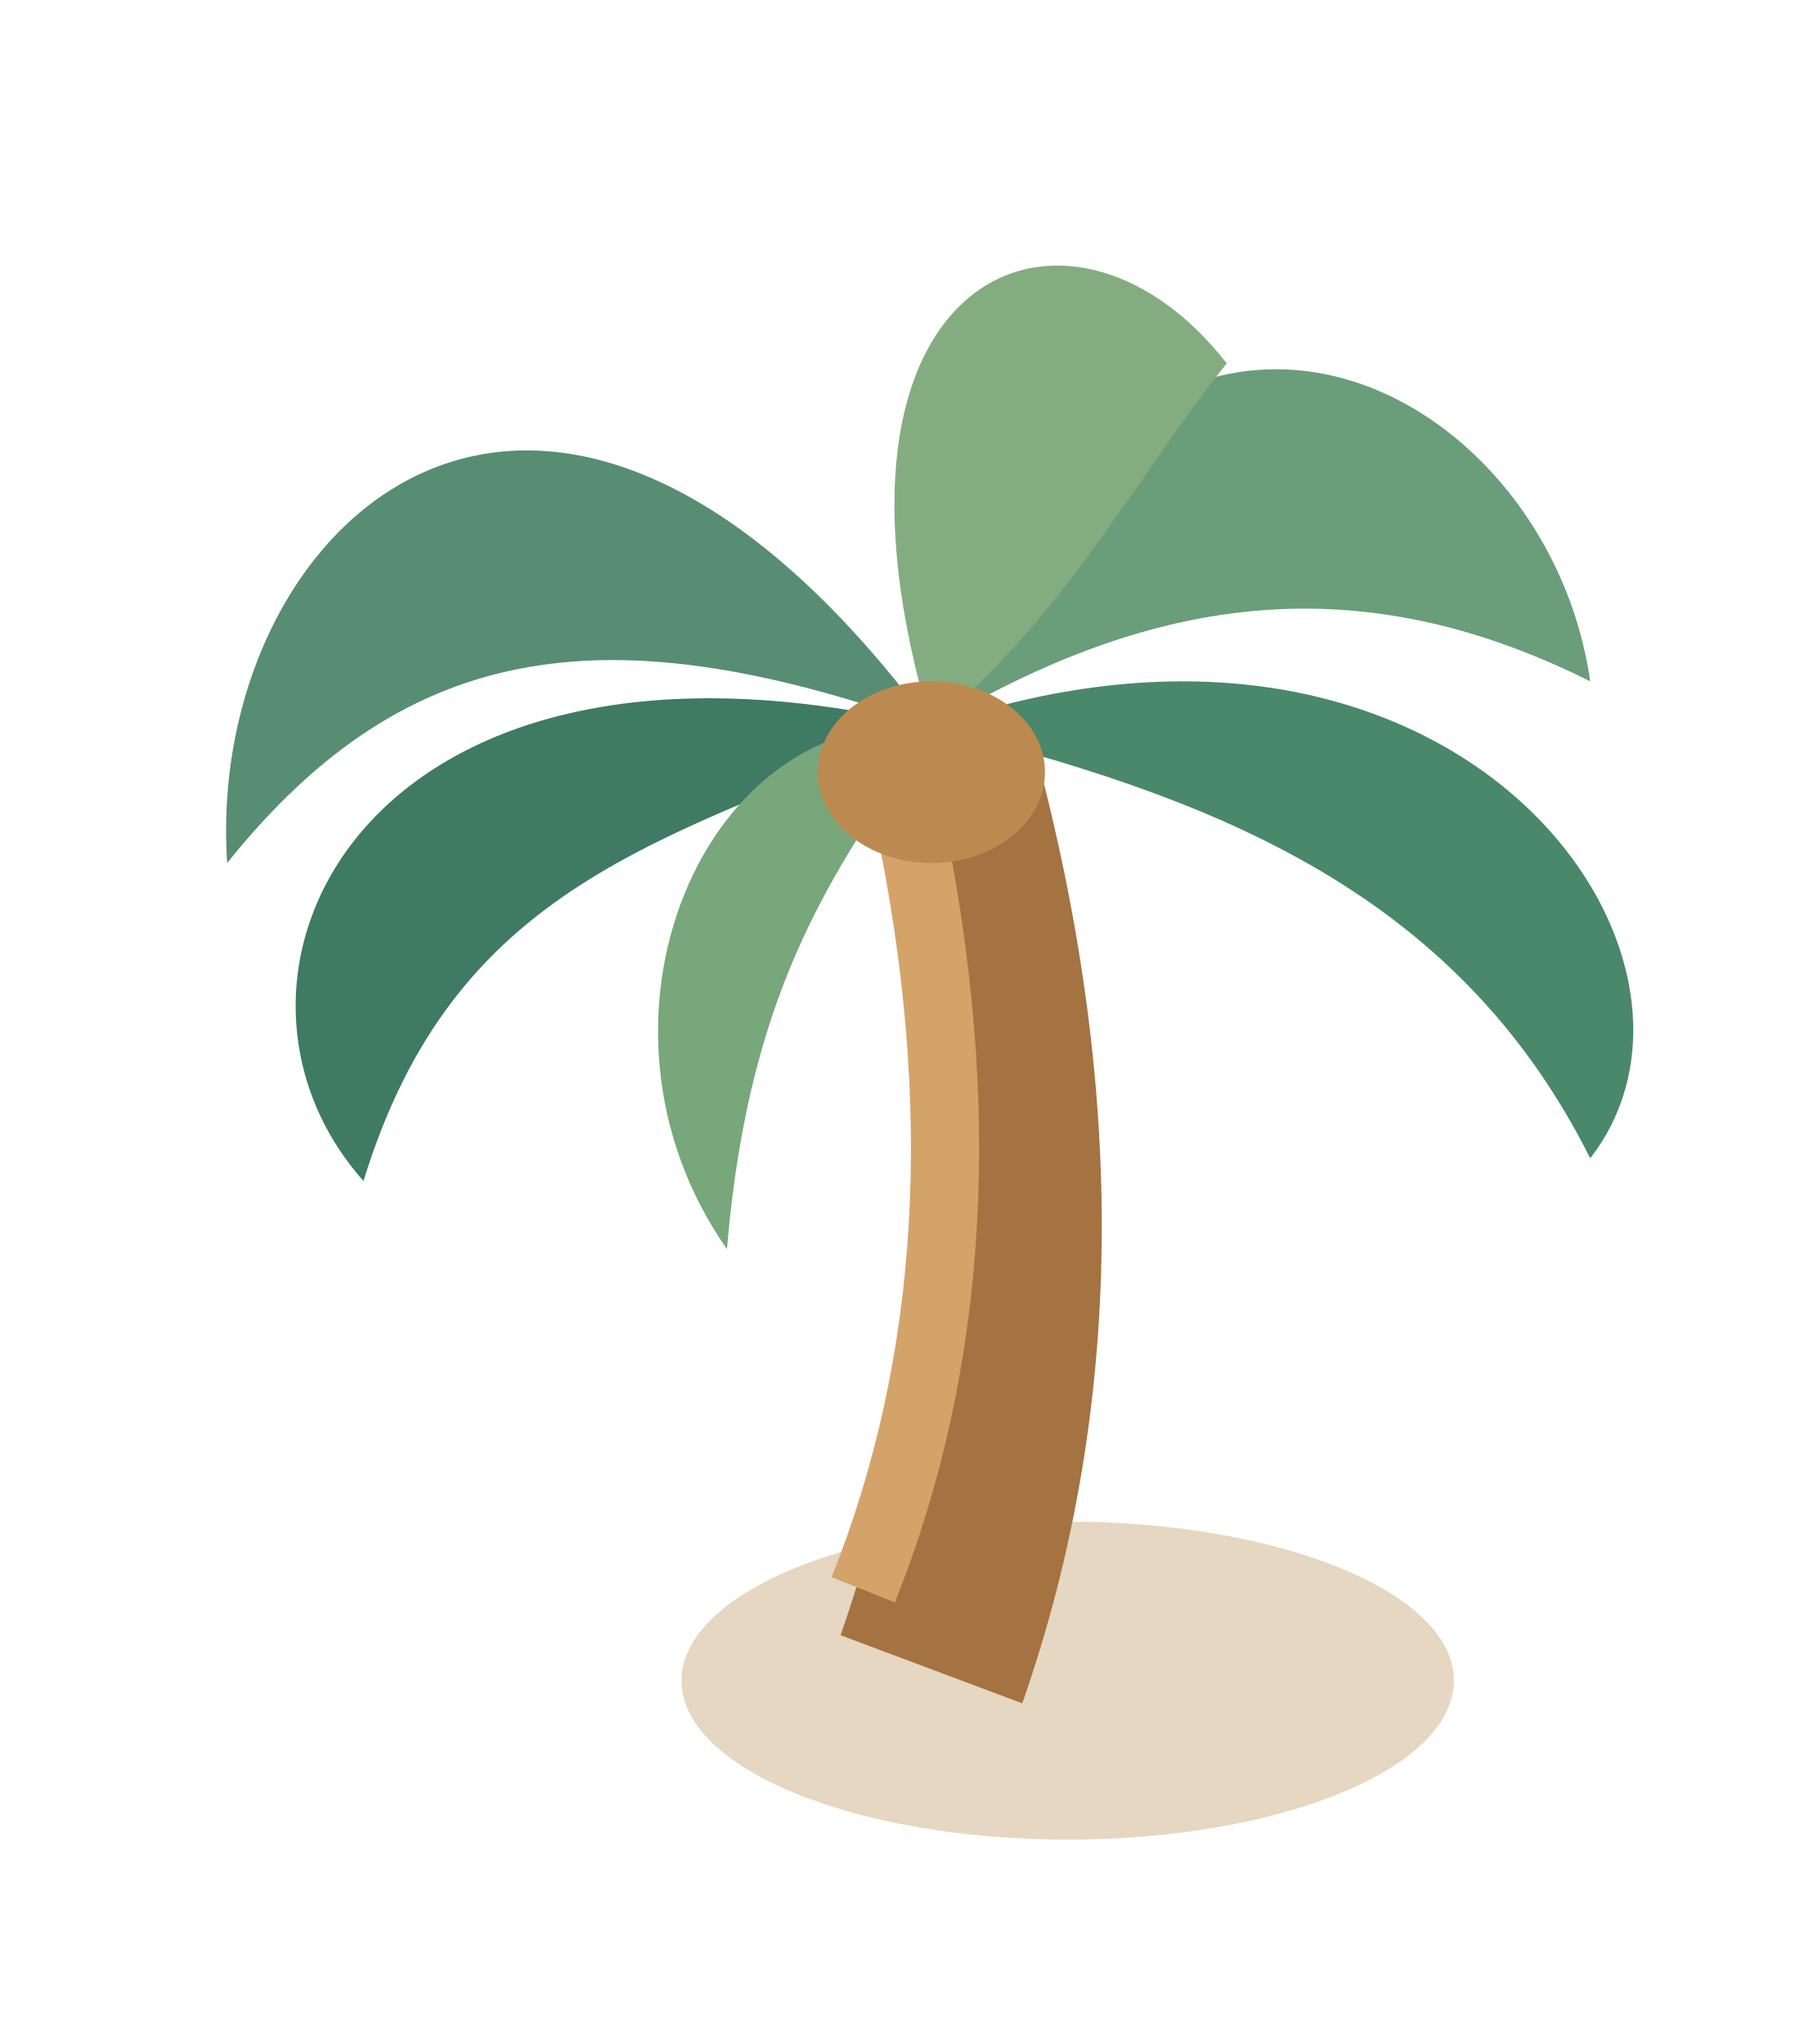
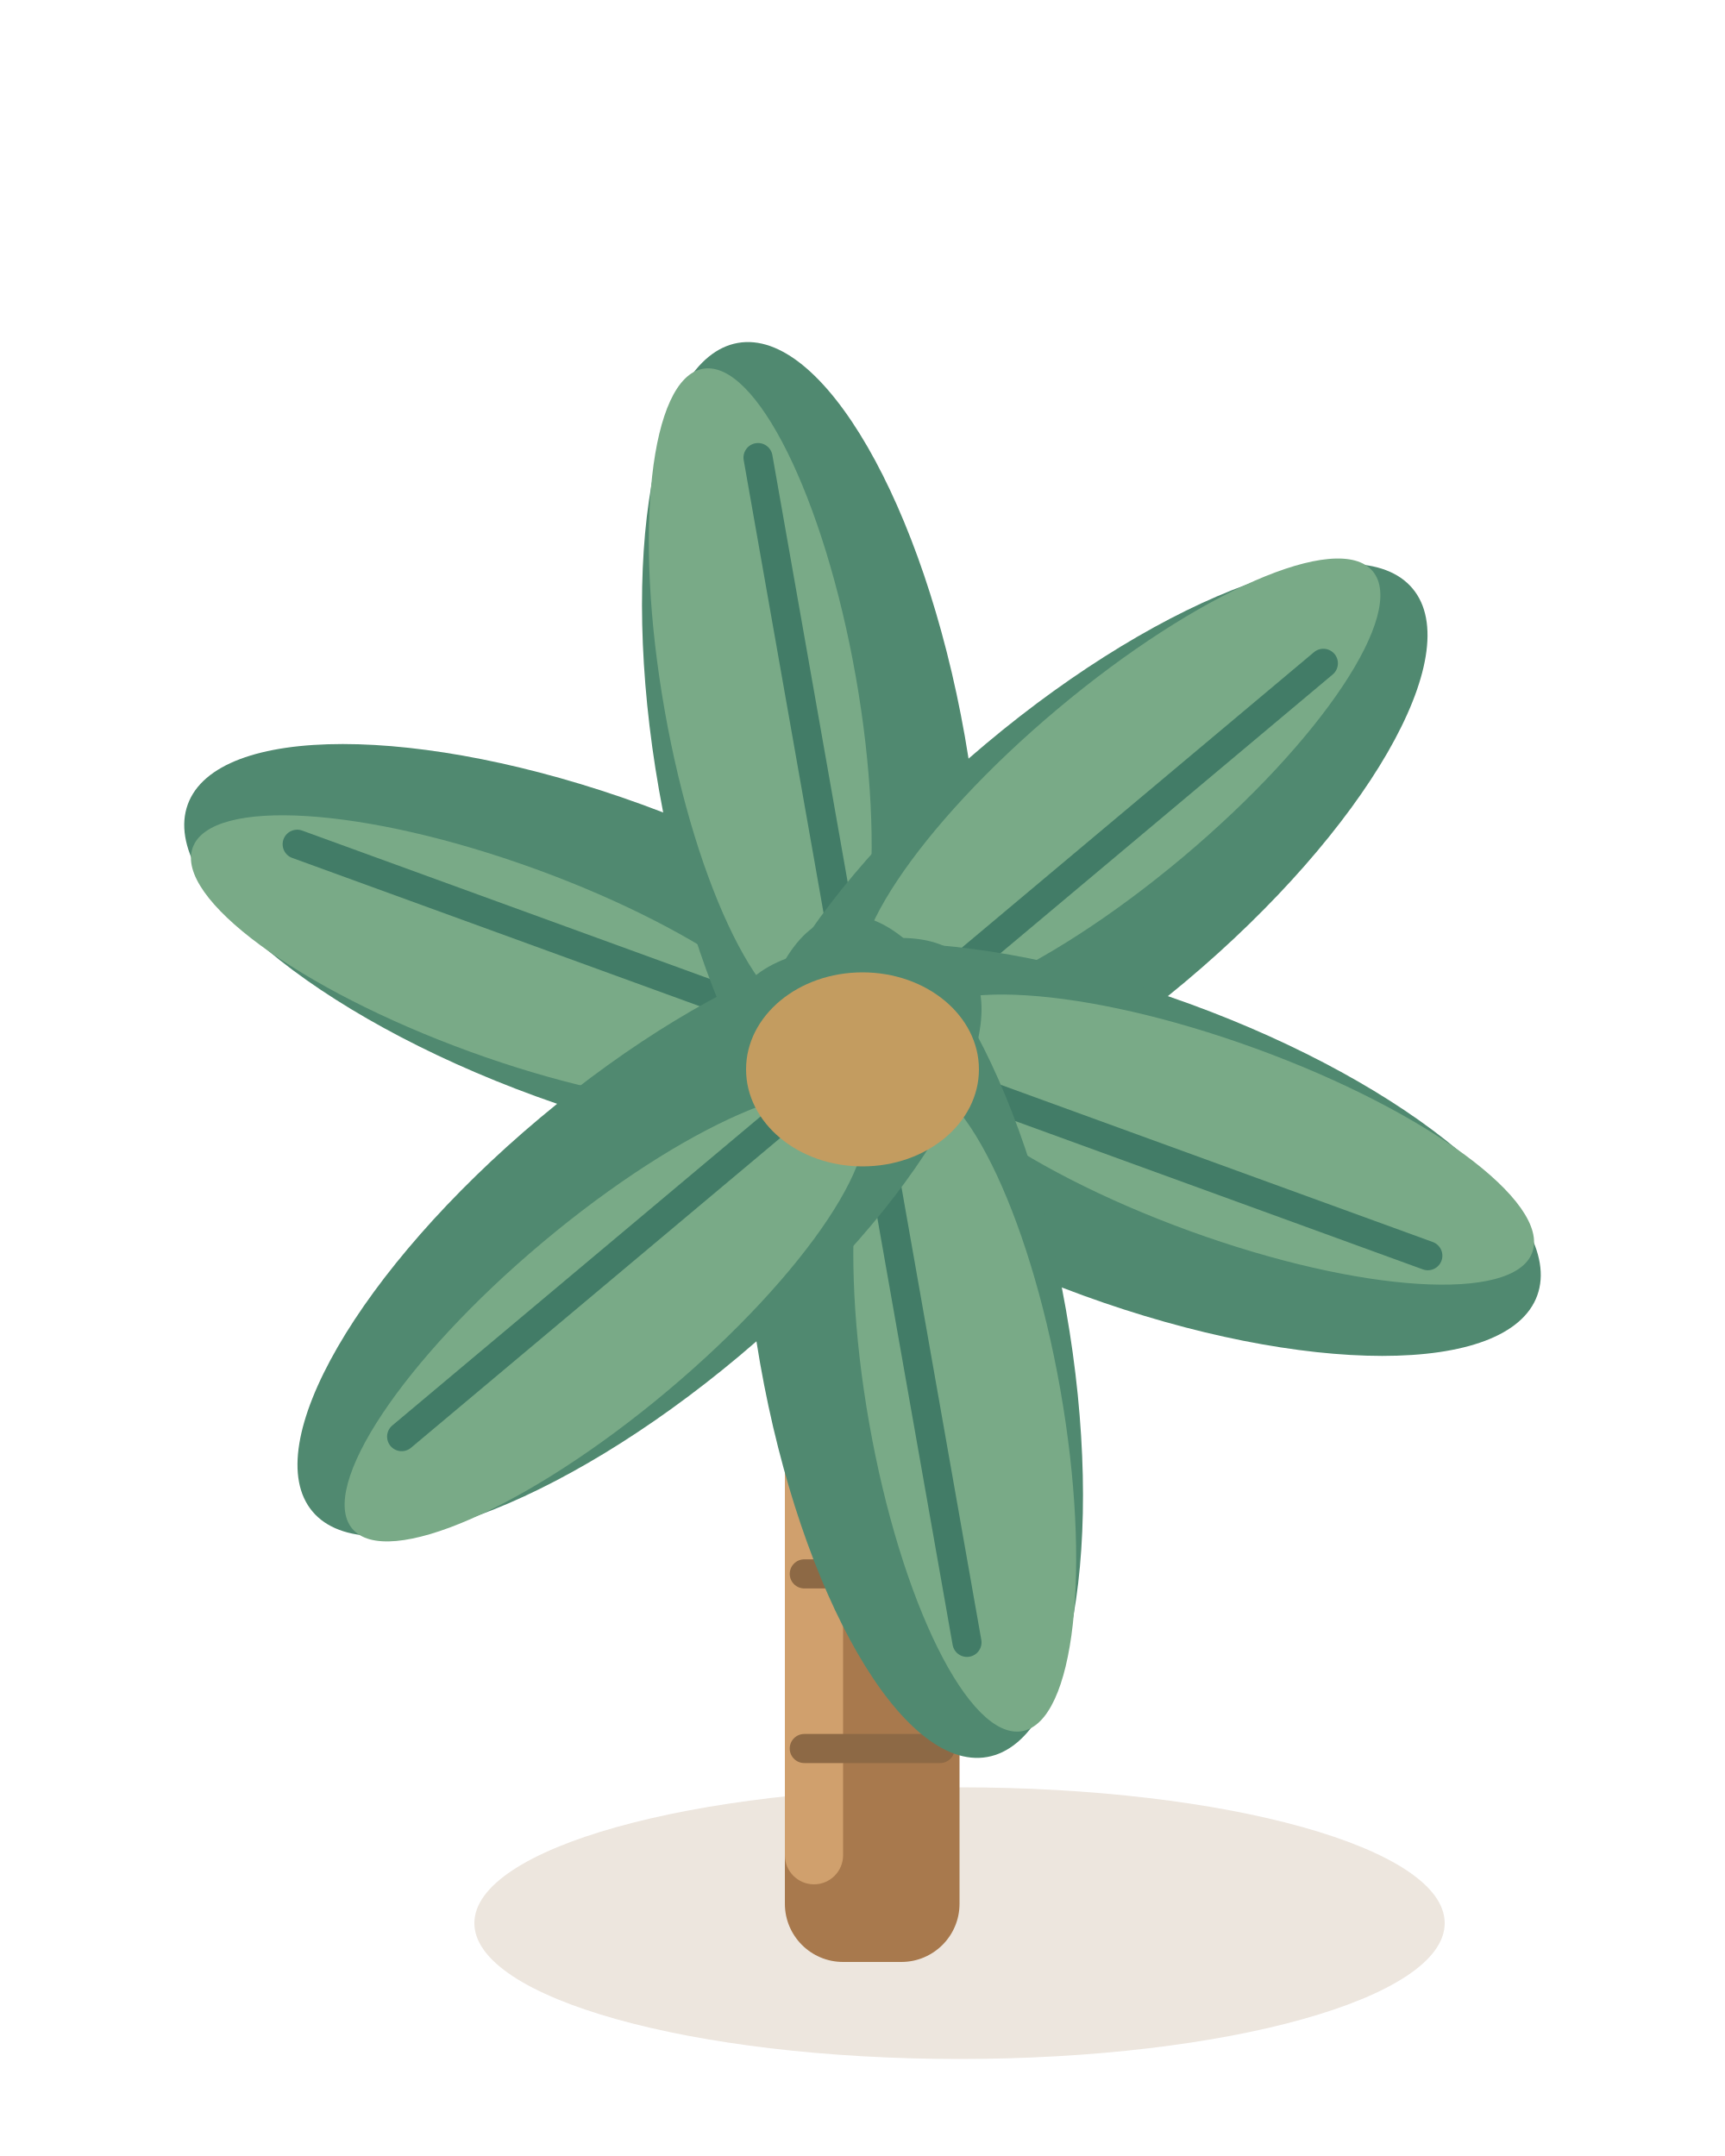
- <svg xmlns="http://www.w3.org/2000/svg" width="80" height="90" viewBox="0 0 80 90" fill="none">
+ <svg xmlns="http://www.w3.org/2000/svg" width="80" height="100" viewBox="0 0 80 100" fill="none">
  <defs>
    <g id="palm">
-       <ellipse cx="7" cy="19" rx="17" ry="7" fill="#BB955D" opacity=".38" />
-       <path d="M-3 17Q3 0-2-22L5-24Q12 0 5 20Z" fill="#A57241" />
-       <path d="M-2 15Q4 0 0-19" fill="none" stroke="#D3A36A" stroke-width="3" />
-       <path d="M1-23C-16-46-31-32-30-17C-22-27-13-28 1-23Z" fill="#578D72" />
-       <path d="M1-23C-24-29-32-12-24-3C-20-16-11-18 1-23Z" fill="#3E7A64" />
-       <path d="M1-23C9-48 28-39 30-25C20-30 11-29 1-23Z" fill="#6A9D79" />
-       <path d="M1-23C24-31 37-13 30-4C24-16 13-20 1-23Z" fill="#49886A" />
-       <path d="M1-23C-5-43 7-48 14-39C10-34 7-28 1-23Z" fill="#83AD80" />
-       <path d="M1-23C-9-24-15-10-8 0C-7-12-3-17 1-23Z" fill="#77A77B" />
-       <ellipse cx="1" cy="-21" rx="5" ry="4" fill="#BC8A50" />
+       <ellipse cx="5" cy="18" rx="25" ry="7" fill="#997247" opacity=".18" />
+       <rect x="-4" y="-26" width="9" height="46" rx="3" fill="#A8794D" />
+       <rect x="-4" y="-26" width="3" height="42" rx="1.5" fill="#D0A06D" />
+       <line x1="-3" y1="-9" x2="4" y2="-9" stroke="#8D6945" stroke-width="1.5" stroke-linecap="round" />
+       <line x1="-3" y1="0" x2="4" y2="0" stroke="#8D6945" stroke-width="1.5" stroke-linecap="round" />
+       <line x1="-3" y1="9" x2="4" y2="9" stroke="#8D6945" stroke-width="1.5" stroke-linecap="round" />
+       <g transform="translate(0 -27) rotate(-70)">
+         <ellipse cx="0" cy="-15" rx="8" ry="22" fill="#508970" />
+         <ellipse cx="-2" cy="-19" rx="5" ry="17" fill="#79AA87" />
+         <line x1="0" y1="-1" x2="0" y2="-31" stroke="#427C67" stroke-width="1.5" stroke-linecap="round" />
+       </g>
+       <g transform="translate(0 -27) rotate(-10)">
+         <ellipse cx="0" cy="-15" rx="8" ry="22" fill="#508970" />
+         <ellipse cx="-2" cy="-19" rx="5" ry="17" fill="#79AA87" />
+         <line x1="0" y1="-1" x2="0" y2="-31" stroke="#427C67" stroke-width="1.5" stroke-linecap="round" />
+       </g>
+       <g transform="translate(0 -27) rotate(50)">
+         <ellipse cx="0" cy="-15" rx="8" ry="22" fill="#508970" />
+         <ellipse cx="-2" cy="-19" rx="5" ry="17" fill="#79AA87" />
+         <line x1="0" y1="-1" x2="0" y2="-31" stroke="#427C67" stroke-width="1.5" stroke-linecap="round" />
+       </g>
+       <g transform="translate(0 -27) rotate(110)">
+         <ellipse cx="0" cy="-15" rx="8" ry="22" fill="#508970" />
+         <ellipse cx="-2" cy="-19" rx="5" ry="17" fill="#79AA87" />
+         <line x1="0" y1="-1" x2="0" y2="-31" stroke="#427C67" stroke-width="1.5" stroke-linecap="round" />
+       </g>
+       <g transform="translate(0 -27) rotate(170)">
+         <ellipse cx="0" cy="-15" rx="8" ry="22" fill="#508970" />
+         <ellipse cx="-2" cy="-19" rx="5" ry="17" fill="#79AA87" />
+         <line x1="0" y1="-1" x2="0" y2="-31" stroke="#427C67" stroke-width="1.5" stroke-linecap="round" />
+       </g>
+       <g transform="translate(0 -27) rotate(230)">
+         <ellipse cx="0" cy="-15" rx="8" ry="22" fill="#508970" />
+         <ellipse cx="-2" cy="-19" rx="5" ry="17" fill="#79AA87" />
+         <line x1="0" y1="-1" x2="0" y2="-31" stroke="#427C67" stroke-width="1.5" stroke-linecap="round" />
+       </g>
+       <ellipse cx="0" cy="-26" rx="6" ry="5" fill="#C39C60" />
    </g>
    <g id="cactus">
-       <ellipse cx="5" cy="20" rx="14" ry="5" fill="#BF985B" opacity=".4" />
-       <path d="M0 17V-24M0-2H-13V-14M1-10H13V-25" fill="none" stroke="#548E72" stroke-width="10" stroke-linecap="round" stroke-linejoin="round" />
-       <path d="M-2 14V-25M-15-3V-14M11-12V-25" fill="none" stroke="#8DB182" stroke-width="2.3" stroke-linecap="round" />
-       <path d="M4 18V-20" stroke="#397660" stroke-width="2" stroke-linecap="round" />
-       <ellipse cx="1" cy="-30" rx="4" ry="3" fill="#EB9C78" />
+       <ellipse cx="5" cy="18" rx="20" ry="7" fill="#997247" opacity=".18" />
+       <rect x="-23" y="-22" width="11" height="28" rx="5.5" fill="#528E75" />
+       <rect x="-23" y="-3" width="27" height="11" rx="5.5" fill="#528E75" />
+       <rect x="11" y="-31" width="11" height="27" rx="5.5" fill="#3F7C68" />
+       <rect x="-3" y="-12" width="25" height="11" rx="5.5" fill="#3F7C68" />
+       <rect x="-8" y="-41" width="17" height="60" rx="8.5" fill="#649F7F" />
+       <rect x="-5" y="-37" width="4" height="50" rx="2" fill="#9AC292" />
+       <rect x="4" y="-31" width="3" height="45" rx="1.5" fill="#42836D" />
+       <line x1="-19" y1="-17" x2="-19" y2="0" stroke="#91B98C" stroke-width="2" stroke-linecap="round" />
+       <line x1="15" y1="-26" x2="15" y2="-9" stroke="#78AC88" stroke-width="2" stroke-linecap="round" />
+       <ellipse cx="0" cy="-41" rx="5" ry="3" fill="#F4BA87" />
    </g>
    <g id="mesa">
-       <ellipse cx="7" cy="18" rx="37" ry="10" fill="#C39A60" opacity=".38" />
-       <path d="M-32 7L-20-14L-16-38Q-15-43-9-43H17Q23-43 24-37L28-17L38 9Q22 23-1 22Q-23 19-32 7Z" fill="#BD7950" />
-       <path d="M-32 7L-20-14L-16-38Q-15-43-9-43H7L2-16L13 16Q-12 20-32 7Z" fill="#D58E5A" />
-       <path d="M-16-38Q-15-43-9-43H17Q23-43 24-37L18-31H-10Z" fill="#F4BC7B" />
-       <path d="M-23-8Q-1 0 30-8L32-2Q7 7-26-2Z" fill="#EBA66B" />
-       <path d="M-29 4Q-2 16 35 3L38 9Q14 23-1 22Q-23 19-32 7Z" fill="#A96B48" />
-       <path d="M8-29L7-17M20-19L23-12" stroke="#A46646" stroke-width="3" stroke-linecap="round" />
+       <ellipse cx="5" cy="18" rx="40" ry="7" fill="#997247" opacity=".18" />
+       <polygon points="-38,11 -29,-3 -20,-5 -16,-35 -9,-44 16,-44 24,-34 28,-4 36,0 43,13 21,24 -16,24" fill="#BA7552" />
+       <polygon points="-38,11 -29,-3 -20,-5 -16,-35 -9,-44 2,-44 -4,-9 6,20 -16,24" fill="#D99465" />
+       <polygon points="-16,-35 -9,-44 16,-44 24,-34 14,-29 -6,-29" fill="#F1BE86" />
+       <polygon points="-21,-4 -3,2 29,-4 32,3 3,9 -25,2" fill="#E9AA76" />
+       <polygon points="-38,11 6,20 43,13 21,24 -16,24" fill="#A56348" />
+       <line x1="12" y1="-25" x2="15" y2="-12" stroke="#A76649" stroke-width="3" stroke-linecap="round" />
+     </g>
+     <g id="dune">
+       <ellipse cx="0" cy="18" rx="64" ry="18" fill="#DAB477" />
+       <polygon points="-64,18 8,-35 64,18" fill="#DBAF71" />
+       <polygon points="-64,18 8,-35 -4,16" fill="#F8DDA3" />
+       <ellipse cx="-24" cy="29" rx="22" ry="2" fill="#CFA46A" />
+       <ellipse cx="23" cy="34" rx="16" ry="2" fill="#D9B276" />
    </g>
    <g id="stones">
-       <path d="M-14 3L-11-3L-3-5L3 1L1 7L-9 8Z" fill="#C99560" />
-       <path d="M-11-3L-3-5L3 1L-7 3Z" fill="#F7D39B" />
-       <path d="M10 6L12 0L20-1L25 5L22 10H14Z" fill="#BE8C59" />
-       <path d="M12 0L20-1L25 5L15 5Z" fill="#EAC28A" />
+       <polygon points="-16,3 -9,-4 2,-4 7,3 1,10 -10,10" fill="#C29363" />
+       <polygon points="-16,3 -9,-4 2,-4 7,3 -4,5" fill="#F4D5A2" />
+       <polygon points="14,6 19,1 27,2 31,8 25,13 17,12" fill="#B8865B" />
+       <polygon points="14,6 19,1 27,2 31,8 21,8" fill="#ECC38F" />
    </g>
    <g id="grass">
-       <path d="M0 6Q-11 4-12-4Q-3-3 0 6Q1-7 10-9Q10 1 0 6Z" fill="#BA9A5C" />
-     </g>
-     <g id="dune">
-       <path d="M-63 15Q-48-3-15-15Q2-21 13-33Q17-10 61 14Q42 25 1 24Q-39 27-63 15Z" fill="#DDB271" />
-       <path d="M-63 15Q-48-3-15-15Q2-21 13-33Q0-6-27 6Q-46 14-63 15Z" fill="#F6D99B" />
-       <path d="M-45 30Q0 38 45 28" fill="none" stroke="#D5AA6A" stroke-width="2" stroke-linecap="round" opacity=".65" />
+       <rect x="-10" y="1" width="9" height="3" rx="1.5" fill="#C39C62" transform="rotate(30)" />
+       <rect x="0" y="0" width="12" height="3" rx="1.5" fill="#B58F57" transform="rotate(-40)" />
    </g>
    <g id="oasis">
-       <path d="M-56-7C-39-23-13-19 6-29C33-43 62-30 68-13C76 10 52 23 21 20C-4 17-9 35-31 29C-51 24-41 13-60 12C-73 10-70 2-56-7Z" fill="#C7A565" />
-       <path d="M-53-9C-35-23-11-17 8-27C35-40 59-26 64-12C70 6 49 17 21 15C-7 13-11 29-29 24C-46 20-38 8-57 7C-66 6-66 0-53-9Z" fill="#3DA79F" />
-       <path d="M-53-5C-35-19-10-14 9-23C35-35 58-23 61-10C66 5 45 14 21 12C-7 10-12 25-28 21C-42 17-36 5-54 4C-61 3-62 0-53-5Z" fill="#6CCBC0" />
-       <path d="M-26 5Q-14 1-4 3M28-9Q39-12 46-9" fill="none" stroke="#C0E7D1" stroke-width="2.3" stroke-linecap="round" />
-       <ellipse cx="16" cy="1" rx="3" ry="1.5" fill="#B4E5D0" />
+       <rect x="-71" y="-24" width="142" height="62" rx="31" fill="#D0A870" />
+       <rect x="-67" y="-25" width="134" height="56" rx="28" fill="#F6DCAB" />
+       <rect x="-61" y="-23" width="122" height="49" rx="24.5" fill="#379B9B" />
+       <rect x="-59" y="-20" width="118" height="43" rx="21.5" fill="#66C6BF" />
+       <rect x="-52" y="-17" width="104" height="15" rx="7.5" fill="#84D8C9" />
+       <line x1="-35" y1="7" x2="-12" y2="7" stroke="#C3F0DD" stroke-width="2.5" stroke-linecap="round" />
+       <line x1="20" y1="-7" x2="37" y2="-7" stroke="#C3F0DD" stroke-width="2" stroke-linecap="round" />
+       <ellipse cx="40" cy="9" rx="3" ry="2" fill="#C3F0DD" />
    </g>
    <g id="tent">
-       <ellipse cy="20" rx="34" ry="8" fill="#BD965C" opacity=".4" />
-       <path d="M-30 16L0-22L31 15L14 24H-18Z" fill="#C37C51" />
-       <path d="M-30 16L0-22L4 19L-18 24Z" fill="#FFF0CC" />
-       <path d="M4 19L0-22L31 15L14 24Z" fill="#E9B779" />
-       <path d="M-9 22L-1-4L7 22Z" fill="#976449" />
-       <path d="M0-22V-29" stroke="#916544" stroke-width="2" />
+       <ellipse cx="5" cy="18" rx="35" ry="7" fill="#997247" opacity=".18" />
+       <polygon points="-33,16 0,-27 34,16 16,24 -18,24" fill="#B87552" />
+       <polygon points="-33,16 0,-27 4,18 -18,24" fill="#FFF1D1" />
+       <polygon points="0,-27 34,16 16,24 4,18" fill="#E9B574" />
+       <polygon points="-10,21 0,-6 8,22" fill="#986749" />
+       <line x1="0" y1="-27" x2="0" y2="-33" stroke="#92704C" stroke-width="2" stroke-linecap="round" />
    </g>
  </defs>
-   <g transform="translate(40 55)">
-     <use href="#palm" />
-   </g>
+   <use href="#palm" transform="translate(40 73) rotate(0) scale(0.9)" />
</svg>
